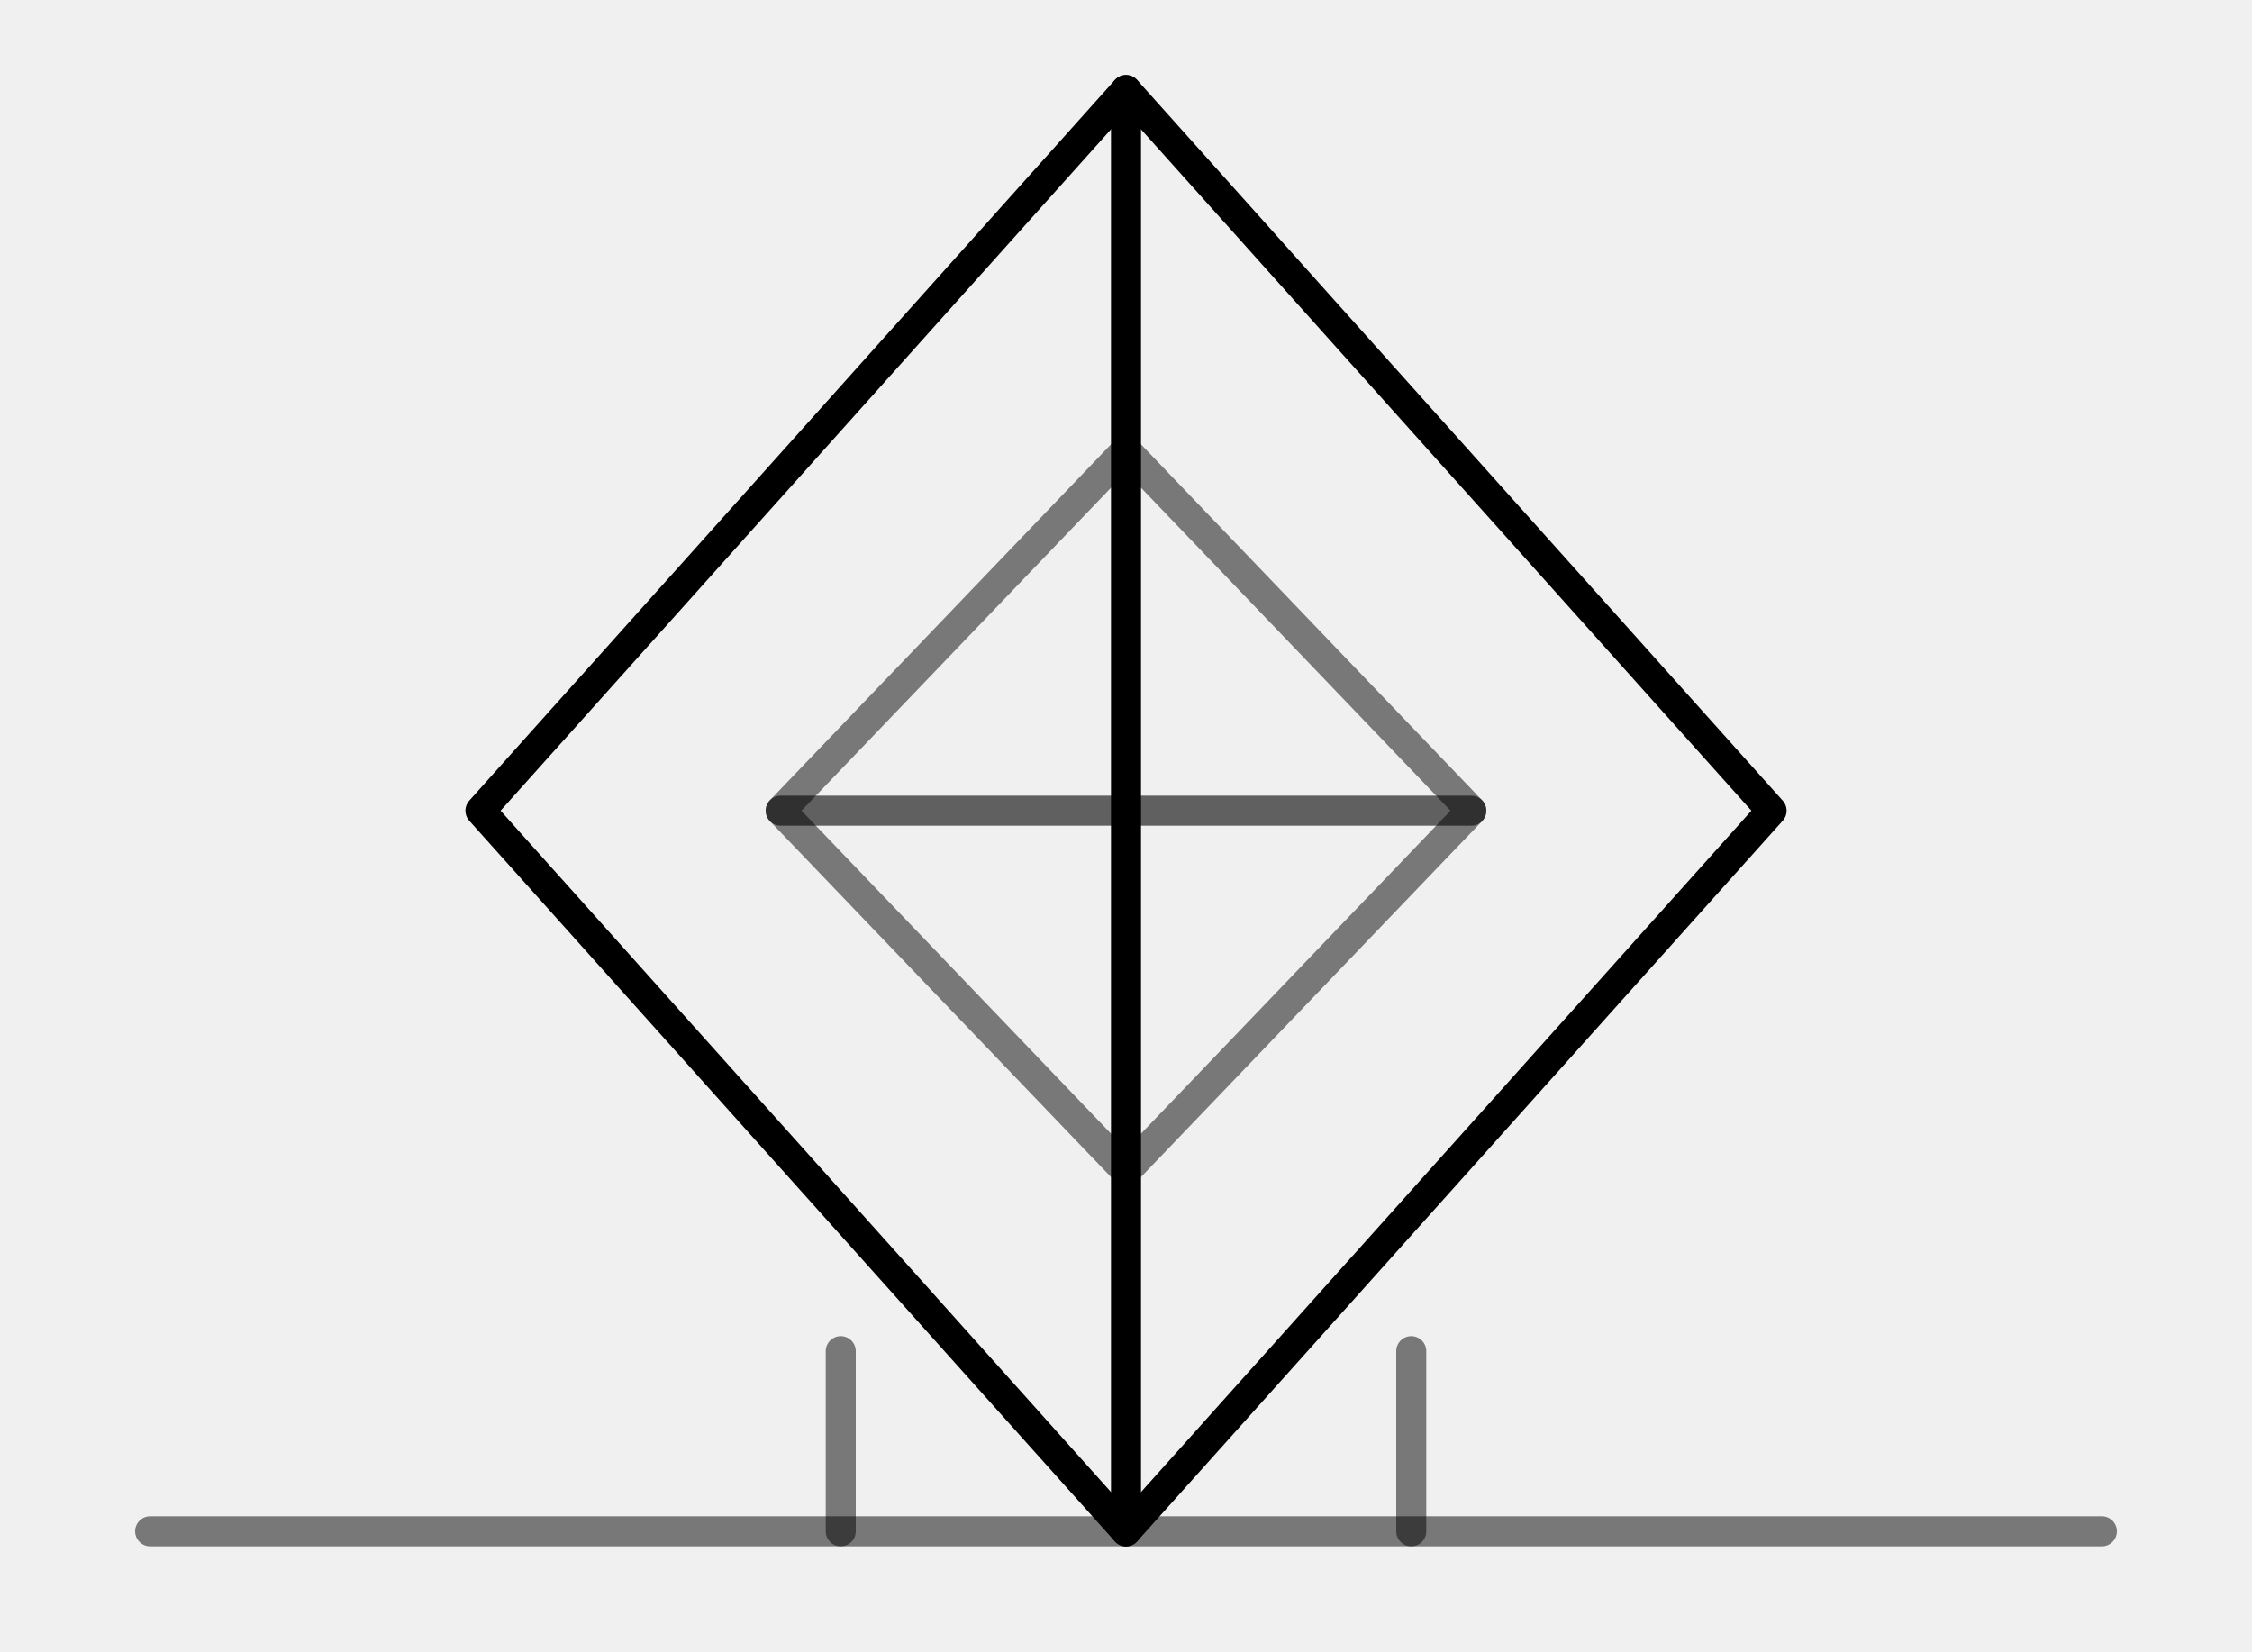
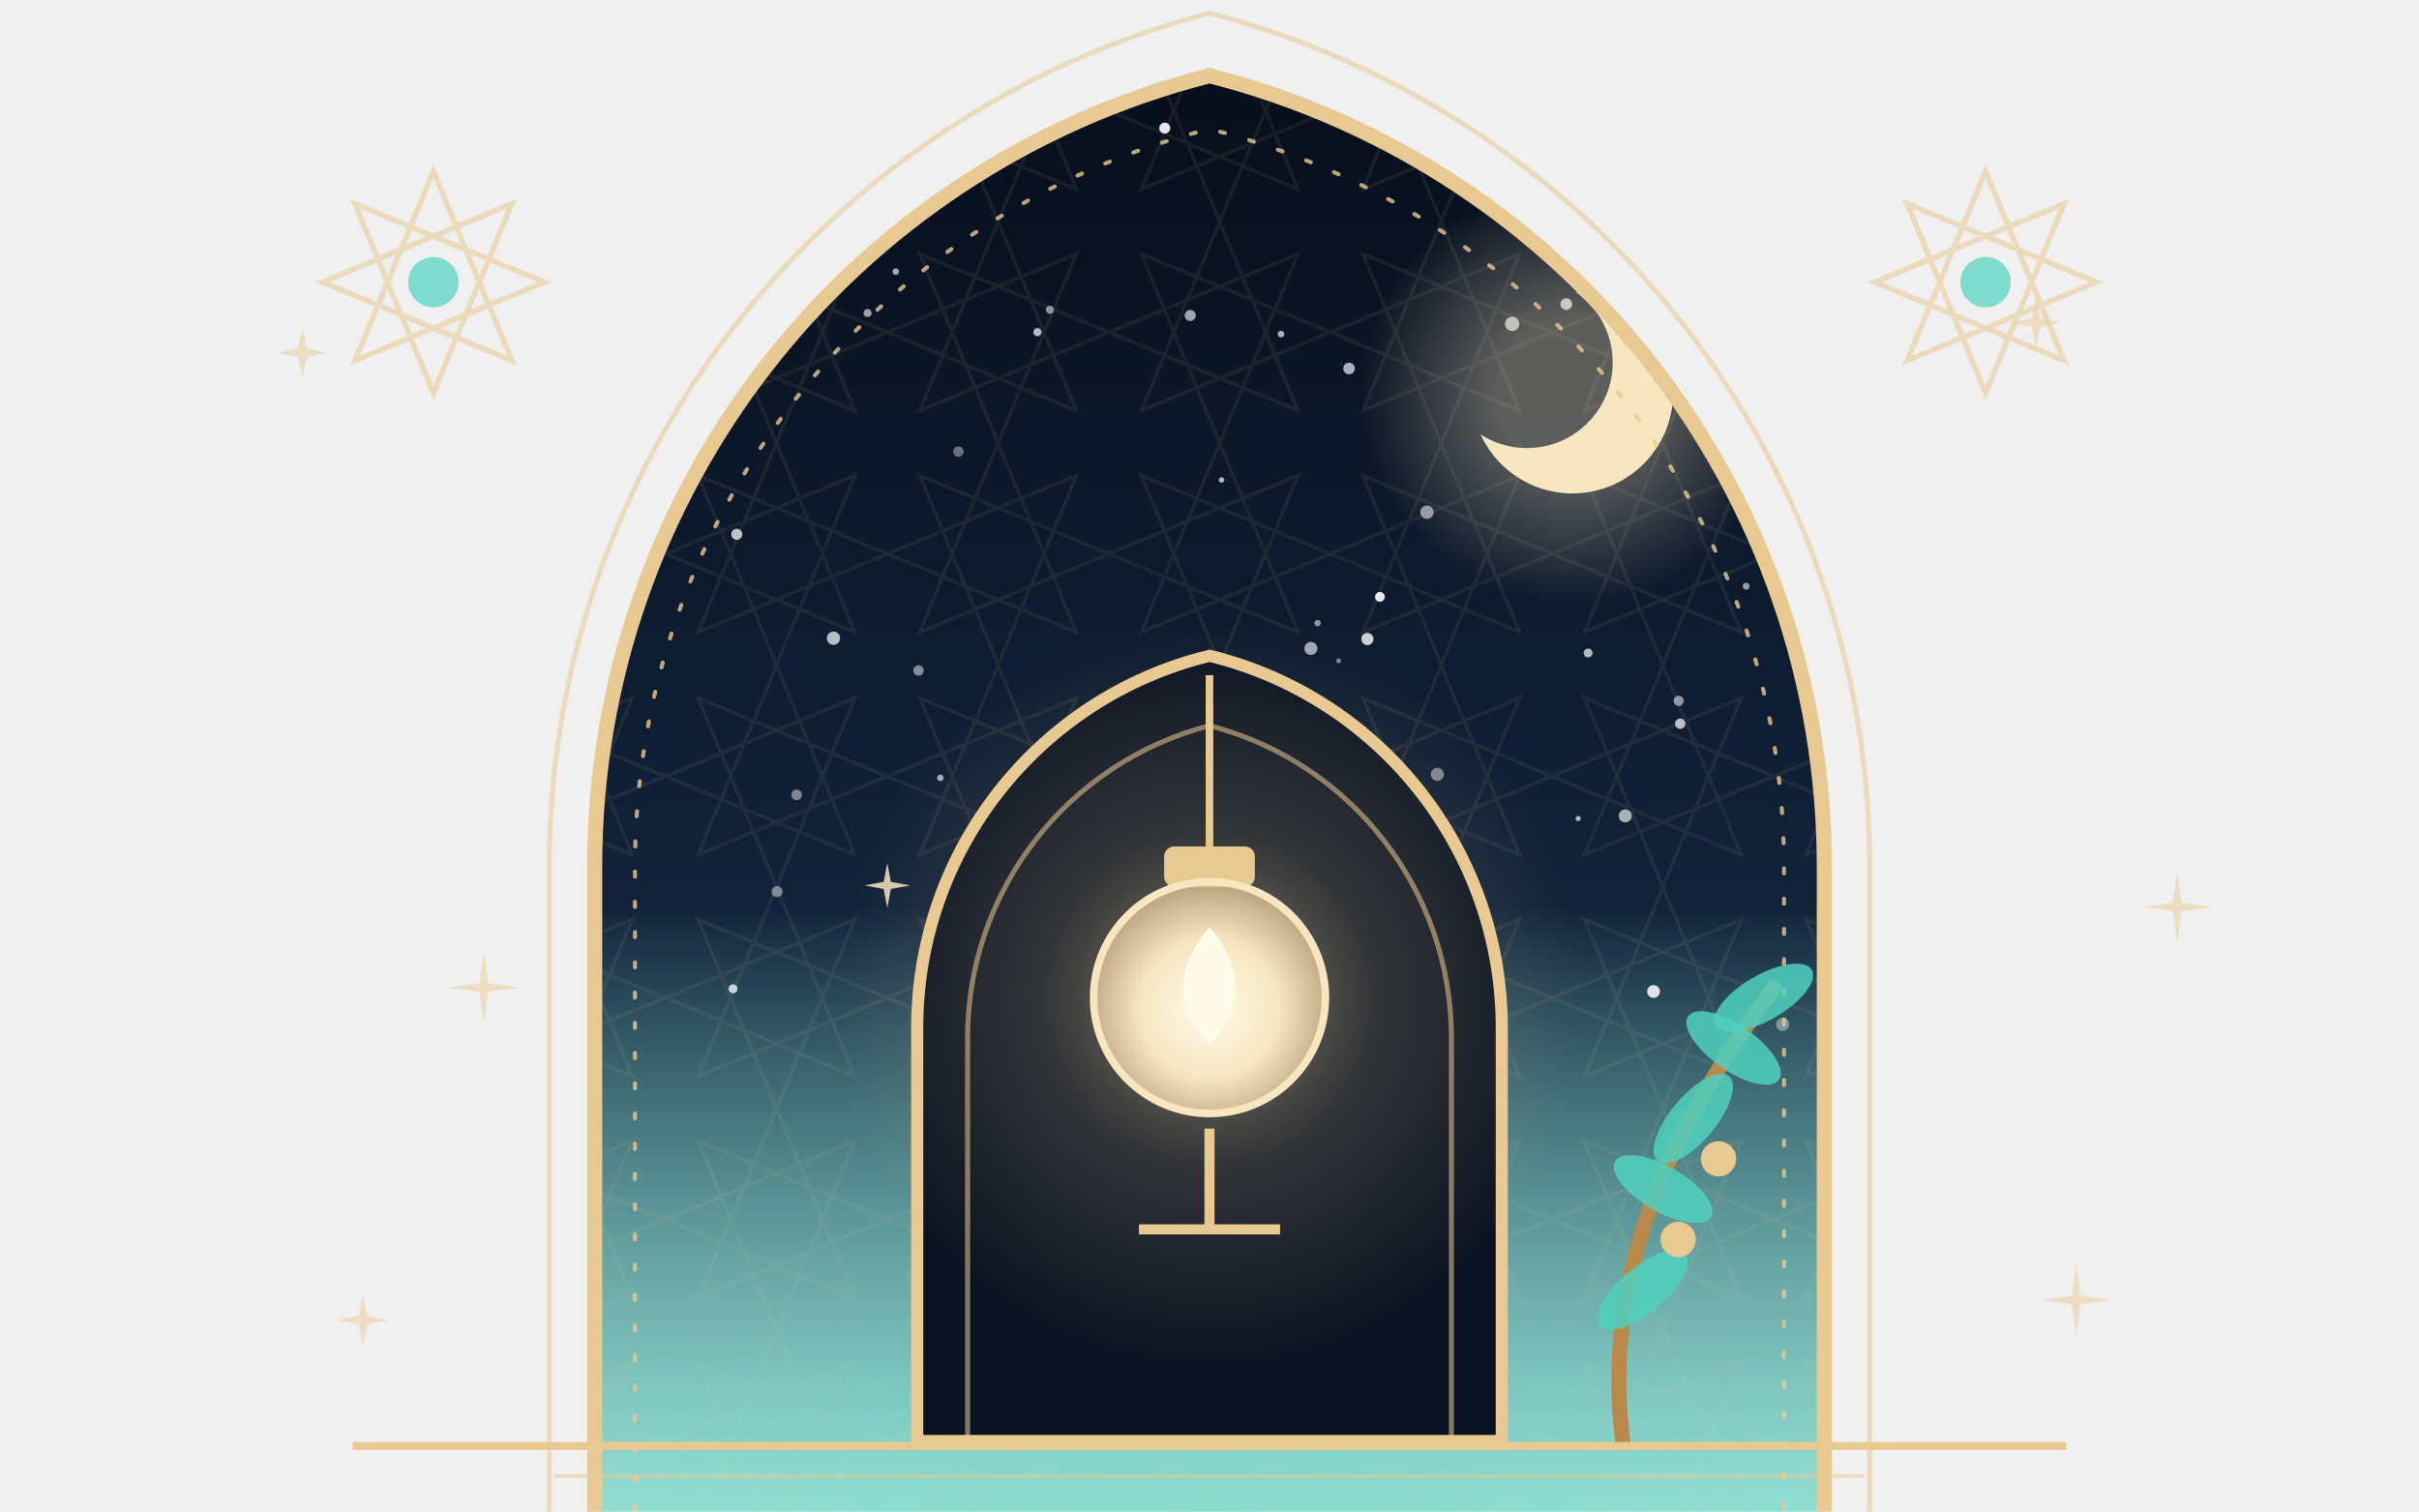
- <svg xmlns="http://www.w3.org/2000/svg" viewBox="0 0 150 110" fill="none" stroke="currentColor" stroke-width="2" stroke-linecap="round" stroke-linejoin="round" aria-hidden="true">
-   <path d="M75 6 118 54 75 102 32 54Z" />
-   <path d="M75 6v96" />
-   <path d="M52 54h46" opacity=".6" />
-   <path d="M75 30 98 54 75 78 52 54Z" opacity=".5" />
-   <path d="M10 102h130" opacity=".5" />
-   <path d="M56 102V90m38 12V90" opacity=".5" />
+ <svg xmlns="http://www.w3.org/2000/svg" viewBox="0 0 480 300" aria-hidden="true">
+   <defs>
+     <linearGradient id="sky" x1="0" y1="0" x2="0" y2="1">
+       <stop offset="0" stop-color="#060c18" />
+       <stop offset=".6" stop-color="#11223a" />
+       <stop offset="1" stop-color="#4fd1bf" stop-opacity=".55" />
+     </linearGradient>
+     <radialGradient id="glow" cx=".5" cy=".85" r=".55">
+       <stop offset="0" stop-color="#4fd1bf" stop-opacity=".5" />
+       <stop offset="1" stop-color="#4fd1bf" stop-opacity="0" />
+     </radialGradient>
+     <radialGradient id="glowSoft">
+       <stop offset="0" stop-color="#f7e6c0" stop-opacity=".22" />
+       <stop offset="1" stop-color="#f7e6c0" stop-opacity="0" />
+     </radialGradient>
+     <radialGradient id="lightGlow">
+       <stop offset="0" stop-color="#f7e6c0" stop-opacity=".55" />
+       <stop offset=".45" stop-color="#e9c992" stop-opacity=".18" />
+       <stop offset="1" stop-color="#e9c992" stop-opacity="0" />
+     </radialGradient>
+     <radialGradient id="lamp" cx=".5" cy=".55" r=".6">
+       <stop offset="0" stop-color="#fffbea" />
+       <stop offset=".5" stop-color="#f7e6c0" />
+       <stop offset="1" stop-color="#e9c992" stop-opacity=".6" />
+     </radialGradient>
+     <radialGradient id="moonHalo">
+       <stop offset=".35" stop-color="#f7e6c0" stop-opacity=".35" />
+       <stop offset="1" stop-color="#f7e6c0" stop-opacity="0" />
+     </radialGradient>
+     <pattern id="lat" width="44" height="44" patternUnits="userSpaceOnUse">
+       <path d="M22 0L37.56 37.56L0 22L37.56 6.44L22 44L6.44 6.44L44 22L6.44 37.56Z" fill="none" stroke="#e9c992" stroke-width=".7" />
+     </pattern>
+     <clipPath id="win">
+       <path d="M118 300L118 172A162 162 0 0 1 240 15.02A162 162 0 0 1 362 172L362 300Z" />
+     </clipPath>
+     <mask id="cres">
+       <rect width="480" height="300" fill="#fff" />
+       <circle cx="303" cy="71.93" r="17" fill="#000" />
+     </mask>
+   </defs>
+   <style>.g{stroke:#e9c992;stroke-width:2;stroke-linejoin:round}.t{fill:none;stroke:#e9c992;stroke-width:1.2}.gf{fill:#e9c992}.hl{fill:none;stroke:#4fd1bf;stroke-width:1.8;stroke-linecap:round;opacity:.85}</style>
+   <path d="M60 65L60.85 69.15L65 70L60.85 70.85L60 75L59.15 70.85L55 70L59.15 69.15Z" fill="#e9c992" opacity=".5" />
+   <path d="M96 189L96.85 195.15L103 196L96.85 196.85L96 203L95.15 196.85L89 196L95.15 195.15Z" fill="#e9c992" opacity=".5" />
+   <path d="M404 59L404.85 63.15L409 64L404.85 64.85L404 69L403.15 64.85L399 64L403.15 63.15Z" fill="#e9c992" opacity=".5" />
+   <path d="M432 173L432.85 179.15L439 180L432.85 180.85L432 187L431.15 180.85L425 180L431.15 179.15Z" fill="#e9c992" opacity=".5" />
+   <path d="M72 257L72.85 261.15L77 262L72.85 262.85L72 267L71.15 262.85L67 262L71.15 261.15Z" fill="#e9c992" opacity=".5" />
+   <path d="M412 251L412.85 257.15L419 258L412.85 258.85L412 265L411.15 258.85L405 258L411.15 257.15Z" fill="#e9c992" opacity=".5" />
+   <path d="M86 34L101.56 71.56L64 56L101.56 40.44L86 78L70.44 40.44L108 56L70.44 71.56Z" fill="none" stroke="#e9c992" stroke-width="1.1" opacity=".55" />
+   <circle cx="86" cy="56" r="5" fill="#4fd1bf" opacity=".7" />
+   <path d="M394 34L409.56 71.56L372 56L409.56 40.44L394 78L378.44 40.44L416 56L378.44 71.56Z" fill="none" stroke="#e9c992" stroke-width="1.1" opacity=".55" />
+   <circle cx="394" cy="56" r="5" fill="#4fd1bf" opacity=".7" />
+   <g clip-path="url(#win)">
+     <rect width="480" height="300" fill="url(#sky)" />
+     <rect width="480" height="300" fill="url(#lat)" opacity=".08" />
+     <circle cx="342.76" cy="72.67" r="1.07" fill="#fff" opacity="0.44" />
+     <circle cx="333.41" cy="143.64" r="1.03" fill="#fff" opacity="0.71" />
+     <circle cx="127.08" cy="57.17" r="1.18" fill="#fff" opacity="0.49" />
+     <circle cx="274.01" cy="198.84" r="1.05" fill="#fff" opacity="0.41" />
+     <circle cx="158.08" cy="157.75" r="1.06" fill="#fff" opacity="0.46" />
+     <circle cx="300.05" cy="64.28" r="1.42" fill="#fff" opacity="0.66" />
+     <circle cx="236.17" cy="62.61" r="1.1" fill="#fff" opacity="0.61" />
+     <circle cx="285.21" cy="153.68" r="1.3" fill="#fff" opacity="0.46" />
+     <circle cx="171.33" cy="19.3" r="0.95" fill="#fff" opacity="0.46" />
+     <circle cx="154.2" cy="176.96" r="1.1" fill="#fff" opacity="0.44" />
+     <circle cx="333.1" cy="139.1" r="1.01" fill="#fff" opacity="0.53" />
+     <circle cx="328.11" cy="196.79" r="1.27" fill="#fff" opacity="0.85" />
+     <circle cx="140.2" cy="37.53" r="1.26" fill="#fff" opacity="0.88" />
+     <circle cx="346.48" cy="116.35" r="0.69" fill="#fff" opacity="0.57" />
+     <circle cx="231.12" cy="25.43" r="1.09" fill="#fff" opacity="0.9" />
+     <circle cx="265.62" cy="131.15" r="0.51" fill="#fff" opacity="0.42" />
+     <circle cx="173.91" cy="41.73" r="1.03" fill="#fff" opacity="0.42" />
+     <circle cx="322.5" cy="161.93" r="1.29" fill="#fff" opacity="0.64" />
+     <circle cx="139.91" cy="70.54" r="1" fill="#fff" opacity="0.8" />
+     <circle cx="260.12" cy="128.7" r="1.3" fill="#fff" opacity="0.61" />
+     <circle cx="241.87" cy="196.35" r="1.05" fill="#fff" opacity="0.48" />
+     <circle cx="186.59" cy="154.39" r="0.65" fill="#fff" opacity="0.63" />
+     <circle cx="242.39" cy="95.26" r="0.54" fill="#fff" opacity="0.69" />
+     <circle cx="165.38" cy="126.67" r="1.32" fill="#fff" opacity="0.71" />
+     <circle cx="279.18" cy="186.24" r="0.7" fill="#fff" opacity="0.65" />
+     <circle cx="235.16" cy="132.71" r="1.26" fill="#fff" opacity="0.51" />
+     <circle cx="182.26" cy="133.07" r="1.04" fill="#fff" opacity="0.49" />
+     <circle cx="190.17" cy="89.63" r="1.04" fill="#fff" opacity="0.39" />
+     <circle cx="283.15" cy="101.66" r="1.33" fill="#fff" opacity="0.54" />
+     <circle cx="145.46" cy="196.24" r="0.89" fill="#fff" opacity="0.75" />
+     <circle cx="271.33" cy="126.83" r="1.21" fill="#fff" opacity="0.79" />
+     <path d="M176.06 171.23L176.77 175.02L180.56 175.73L176.77 176.44L176.06 180.23L175.35 176.44L171.56 175.73L175.35 175.02Z" fill="#f7e6c0" opacity="0.85" />
+     <circle cx="146.19" cy="106.04" r="1.1" fill="#fff" opacity="0.73" />
+     <circle cx="144.72" cy="62.13" r="0.56" fill="#fff" opacity="0.92" />
+     <circle cx="208.33" cy="61.48" r="0.8" fill="#fff" opacity="0.52" />
+     <circle cx="353.73" cy="203.3" r="1.31" fill="#fff" opacity="0.38" />
+     <circle cx="172.16" cy="62.13" r="0.8" fill="#fff" opacity="0.59" />
+     <circle cx="313.16" cy="162.46" r="0.51" fill="#fff" opacity="0.68" />
+     <circle cx="310.79" cy="60.35" r="1.16" fill="#fff" opacity="0.7" />
+     <circle cx="267.69" cy="73.14" r="1.15" fill="#fff" opacity="0.66" />
+     <circle cx="177.75" cy="53.91" r="0.65" fill="#fff" opacity="0.63" />
+     <circle cx="205.86" cy="65.92" r="0.81" fill="#fff" opacity="0.71" />
+     <circle cx="273.82" cy="118.47" r="0.97" fill="#fff" opacity="0.91" />
+     <circle cx="261.45" cy="123.67" r="0.64" fill="#fff" opacity="0.54" />
+     <circle cx="315.13" cy="129.6" r="0.88" fill="#fff" opacity="0.69" />
+     <circle cx="254.19" cy="66.31" r="0.66" fill="#fff" opacity="0.66" />
+     <circle cx="312" cy="77.93" r="42" fill="url(#moonHalo)" />
+     <circle cx="312" cy="77.93" r="20" fill="#f7e6c0" mask="url(#cres)" />
+     <ellipse cx="240" cy="300" rx="210" ry="120" fill="url(#glow)" />
+   </g>
+   <path d="M118 300L118 172A162 162 0 0 1 240 15.02A162 162 0 0 1 362 172L362 300" fill="none" stroke="#e9c992" stroke-width="3" />
+   <path d="M109 300L109 172A175 175 0 0 1 240 2.62A175 175 0 0 1 371 172L371 300" fill="none" stroke="#e9c992" stroke-width="1" opacity=".55" />
+   <path d="M126 300L126 172A151 151 0 0 1 240 25.6A151 151 0 0 1 354 172L354 300" fill="none" stroke="#e9c992" stroke-width=".8" stroke-dasharray="1 5" stroke-linecap="round" opacity=".8" />
+   <path d="M182 286L182 204A76 76 0 0 1 240 130.16A76 76 0 0 1 298 204L298 286Z" fill="#0a1322" stroke="#e9c992" stroke-width="2.4" />
+   <path d="M192 286L192 206A64 64 0 0 1 240 144.03A64 64 0 0 1 288 206L288 286" fill="none" stroke="#e9c992" stroke-width="1" opacity=".55" />
+   <circle cx="240" cy="198" r="74" fill="url(#lightGlow)" />
+   <path d="M240 134V170" stroke="#e9c992" stroke-width="1.5" />
+   <rect x="231" y="168" width="18" height="8" rx="2" class="gf" />
+   <circle cx="240" cy="198" r="23" fill="url(#lamp)" stroke="#f7e6c0" stroke-width="1.5" />
+   <path d="M240 184C247 192 247 201 240 207C233 201 233 192 240 184Z" fill="#fffbea" />
+   <path d="M240 224V244M226 244H254" stroke="#e9c992" stroke-width="2" />
+   <path d="M322 286C318 254 330 226 352 196" stroke="#b8894a" stroke-width="3" fill="none" stroke-linecap="round" />
+   <ellipse cx="326" cy="256" rx="11" ry="4.5" transform="rotate(-40 326 256)" fill="#4fd1bf" fill-opacity=".85" />
+   <ellipse cx="330" cy="236" rx="11" ry="4.5" transform="rotate(30 330 236)" fill="#4fd1bf" fill-opacity=".85" />
+   <ellipse cx="336" cy="222" rx="11" ry="4.5" transform="rotate(-50 336 222)" fill="#4fd1bf" fill-opacity=".85" />
+   <ellipse cx="344" cy="208" rx="11" ry="4.5" transform="rotate(35 344 208)" fill="#4fd1bf" fill-opacity=".85" />
+   <ellipse cx="350" cy="198" rx="11" ry="4.5" transform="rotate(-30 350 198)" fill="#4fd1bf" fill-opacity=".85" />
+   <circle cx="333" cy="246" r="3.5" class="gf" />
+   <circle cx="341" cy="230" r="3.5" class="gf" />
+   <path d="M70 287H410" stroke="#e9c992" stroke-width="1.6" />
+   <path d="M110 293H370" stroke="#e9c992" stroke-width=".8" opacity=".5" />
</svg>
